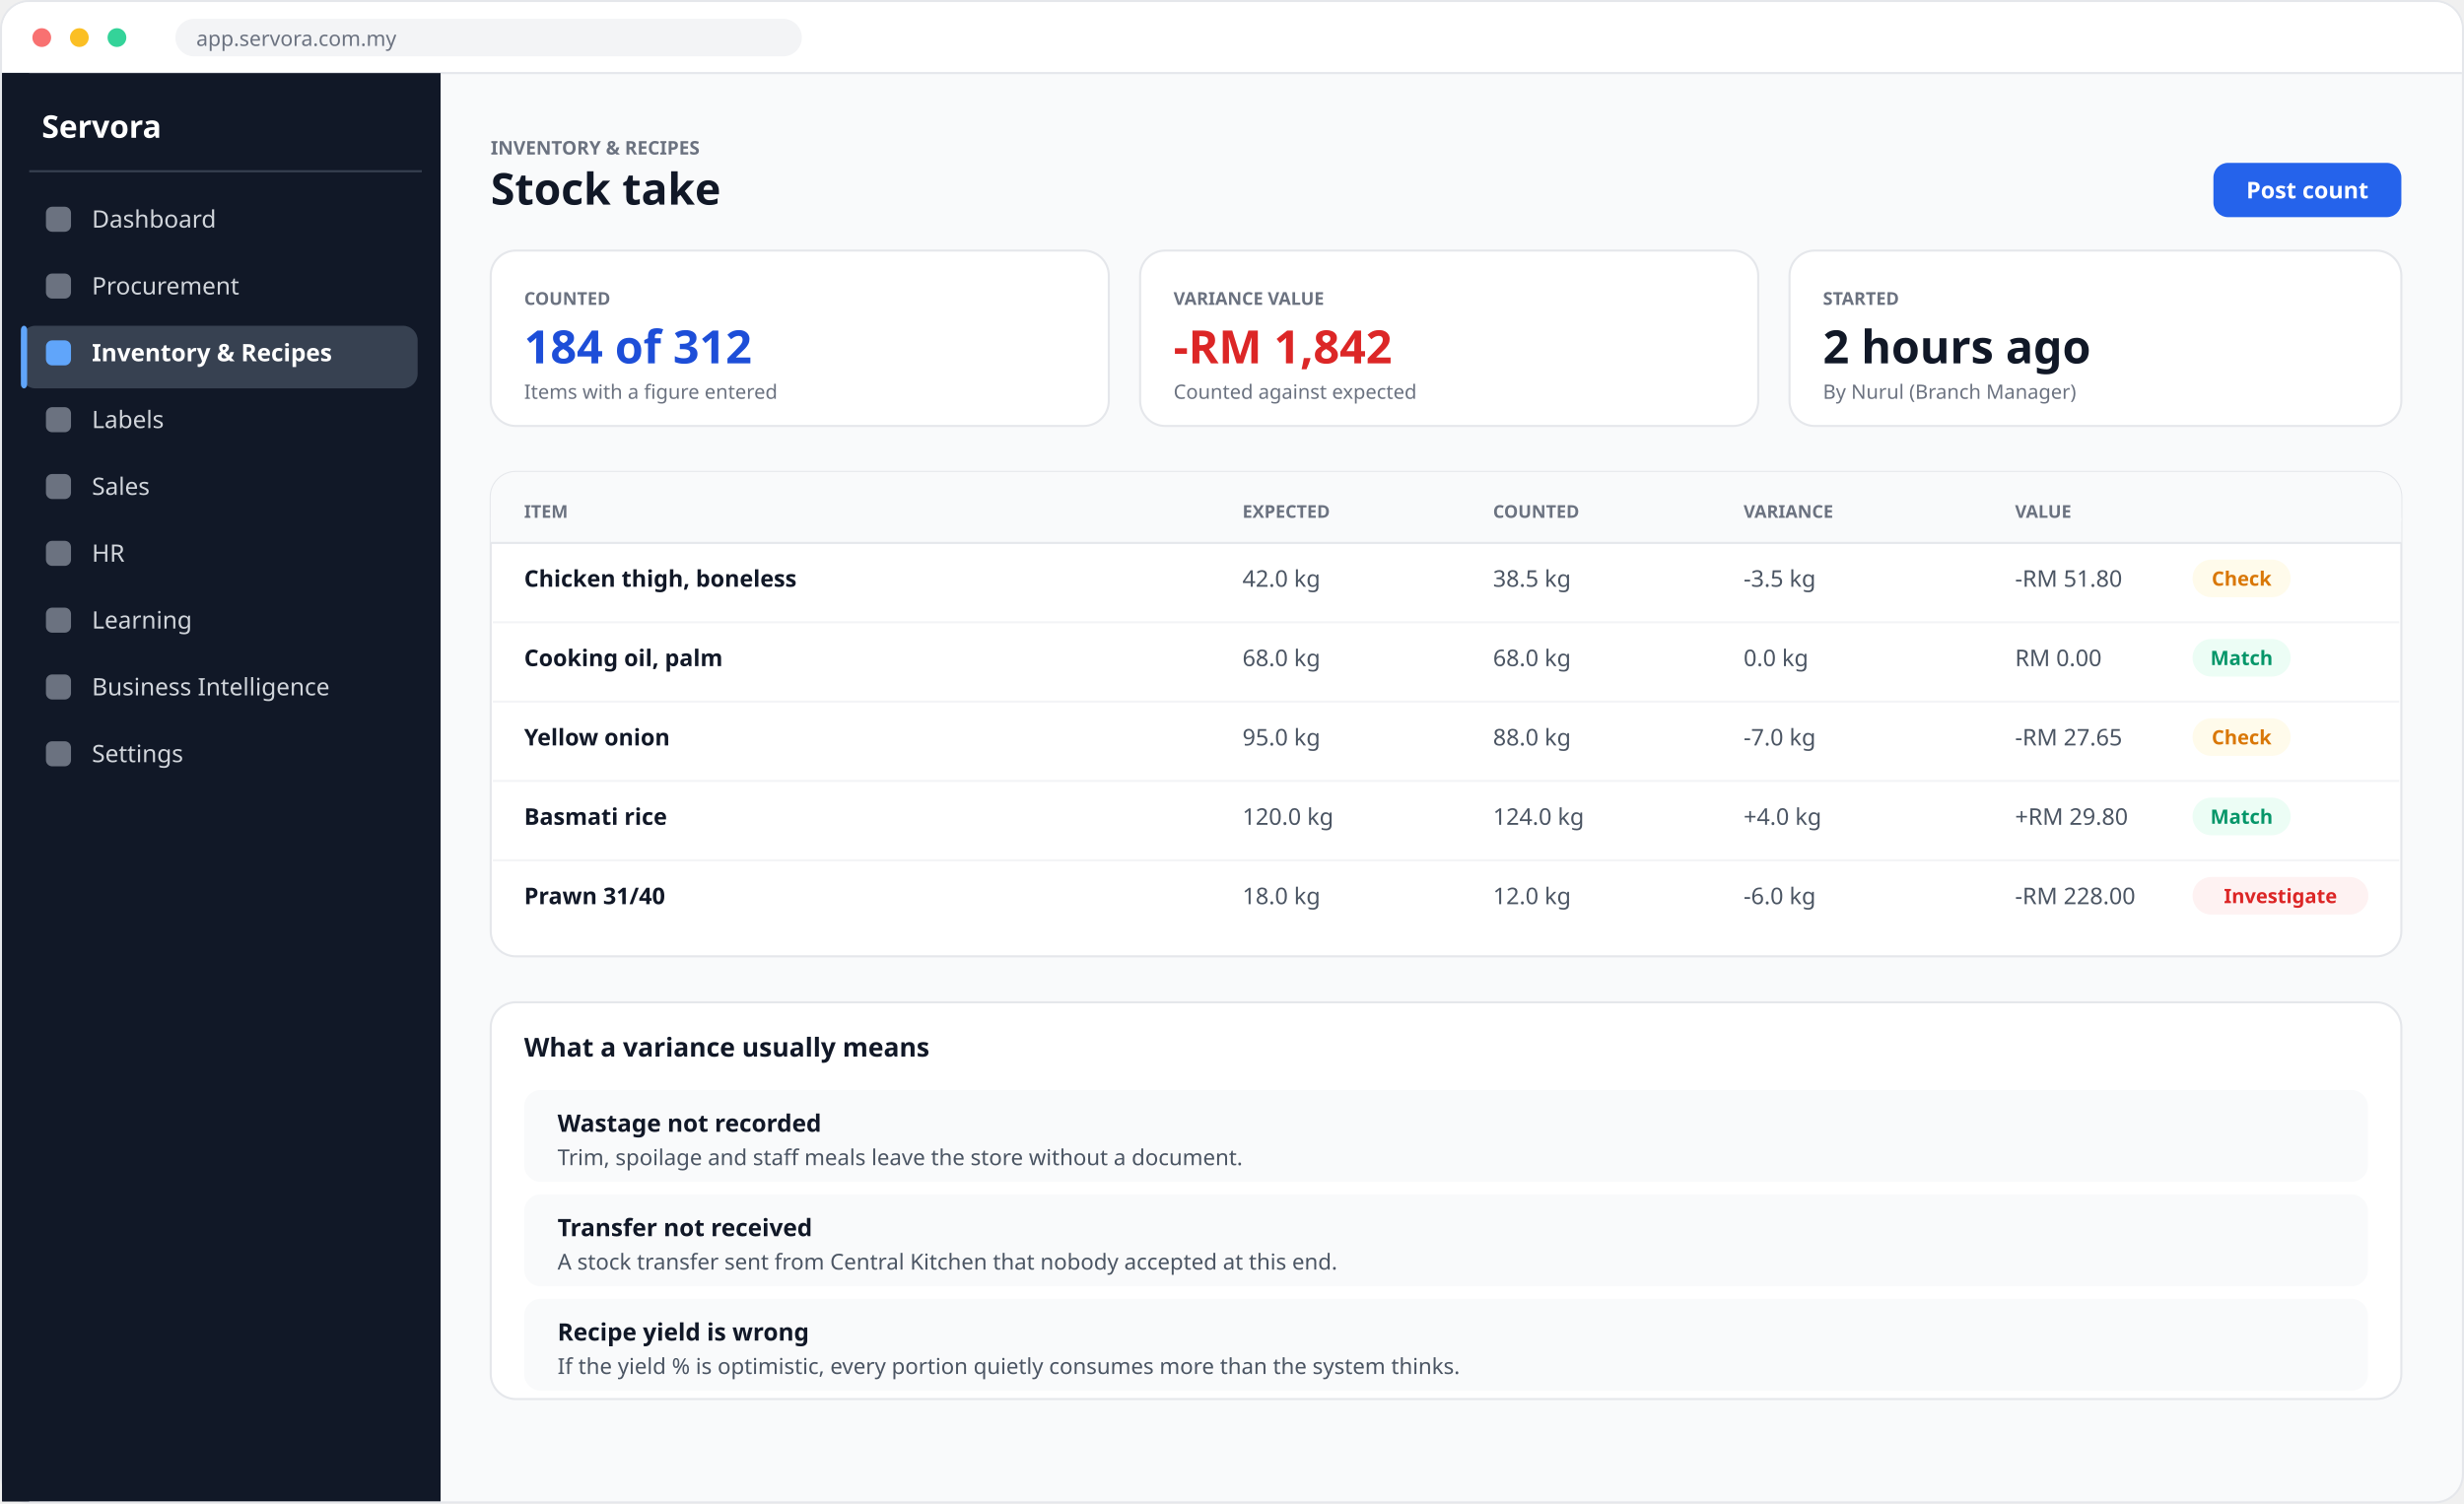
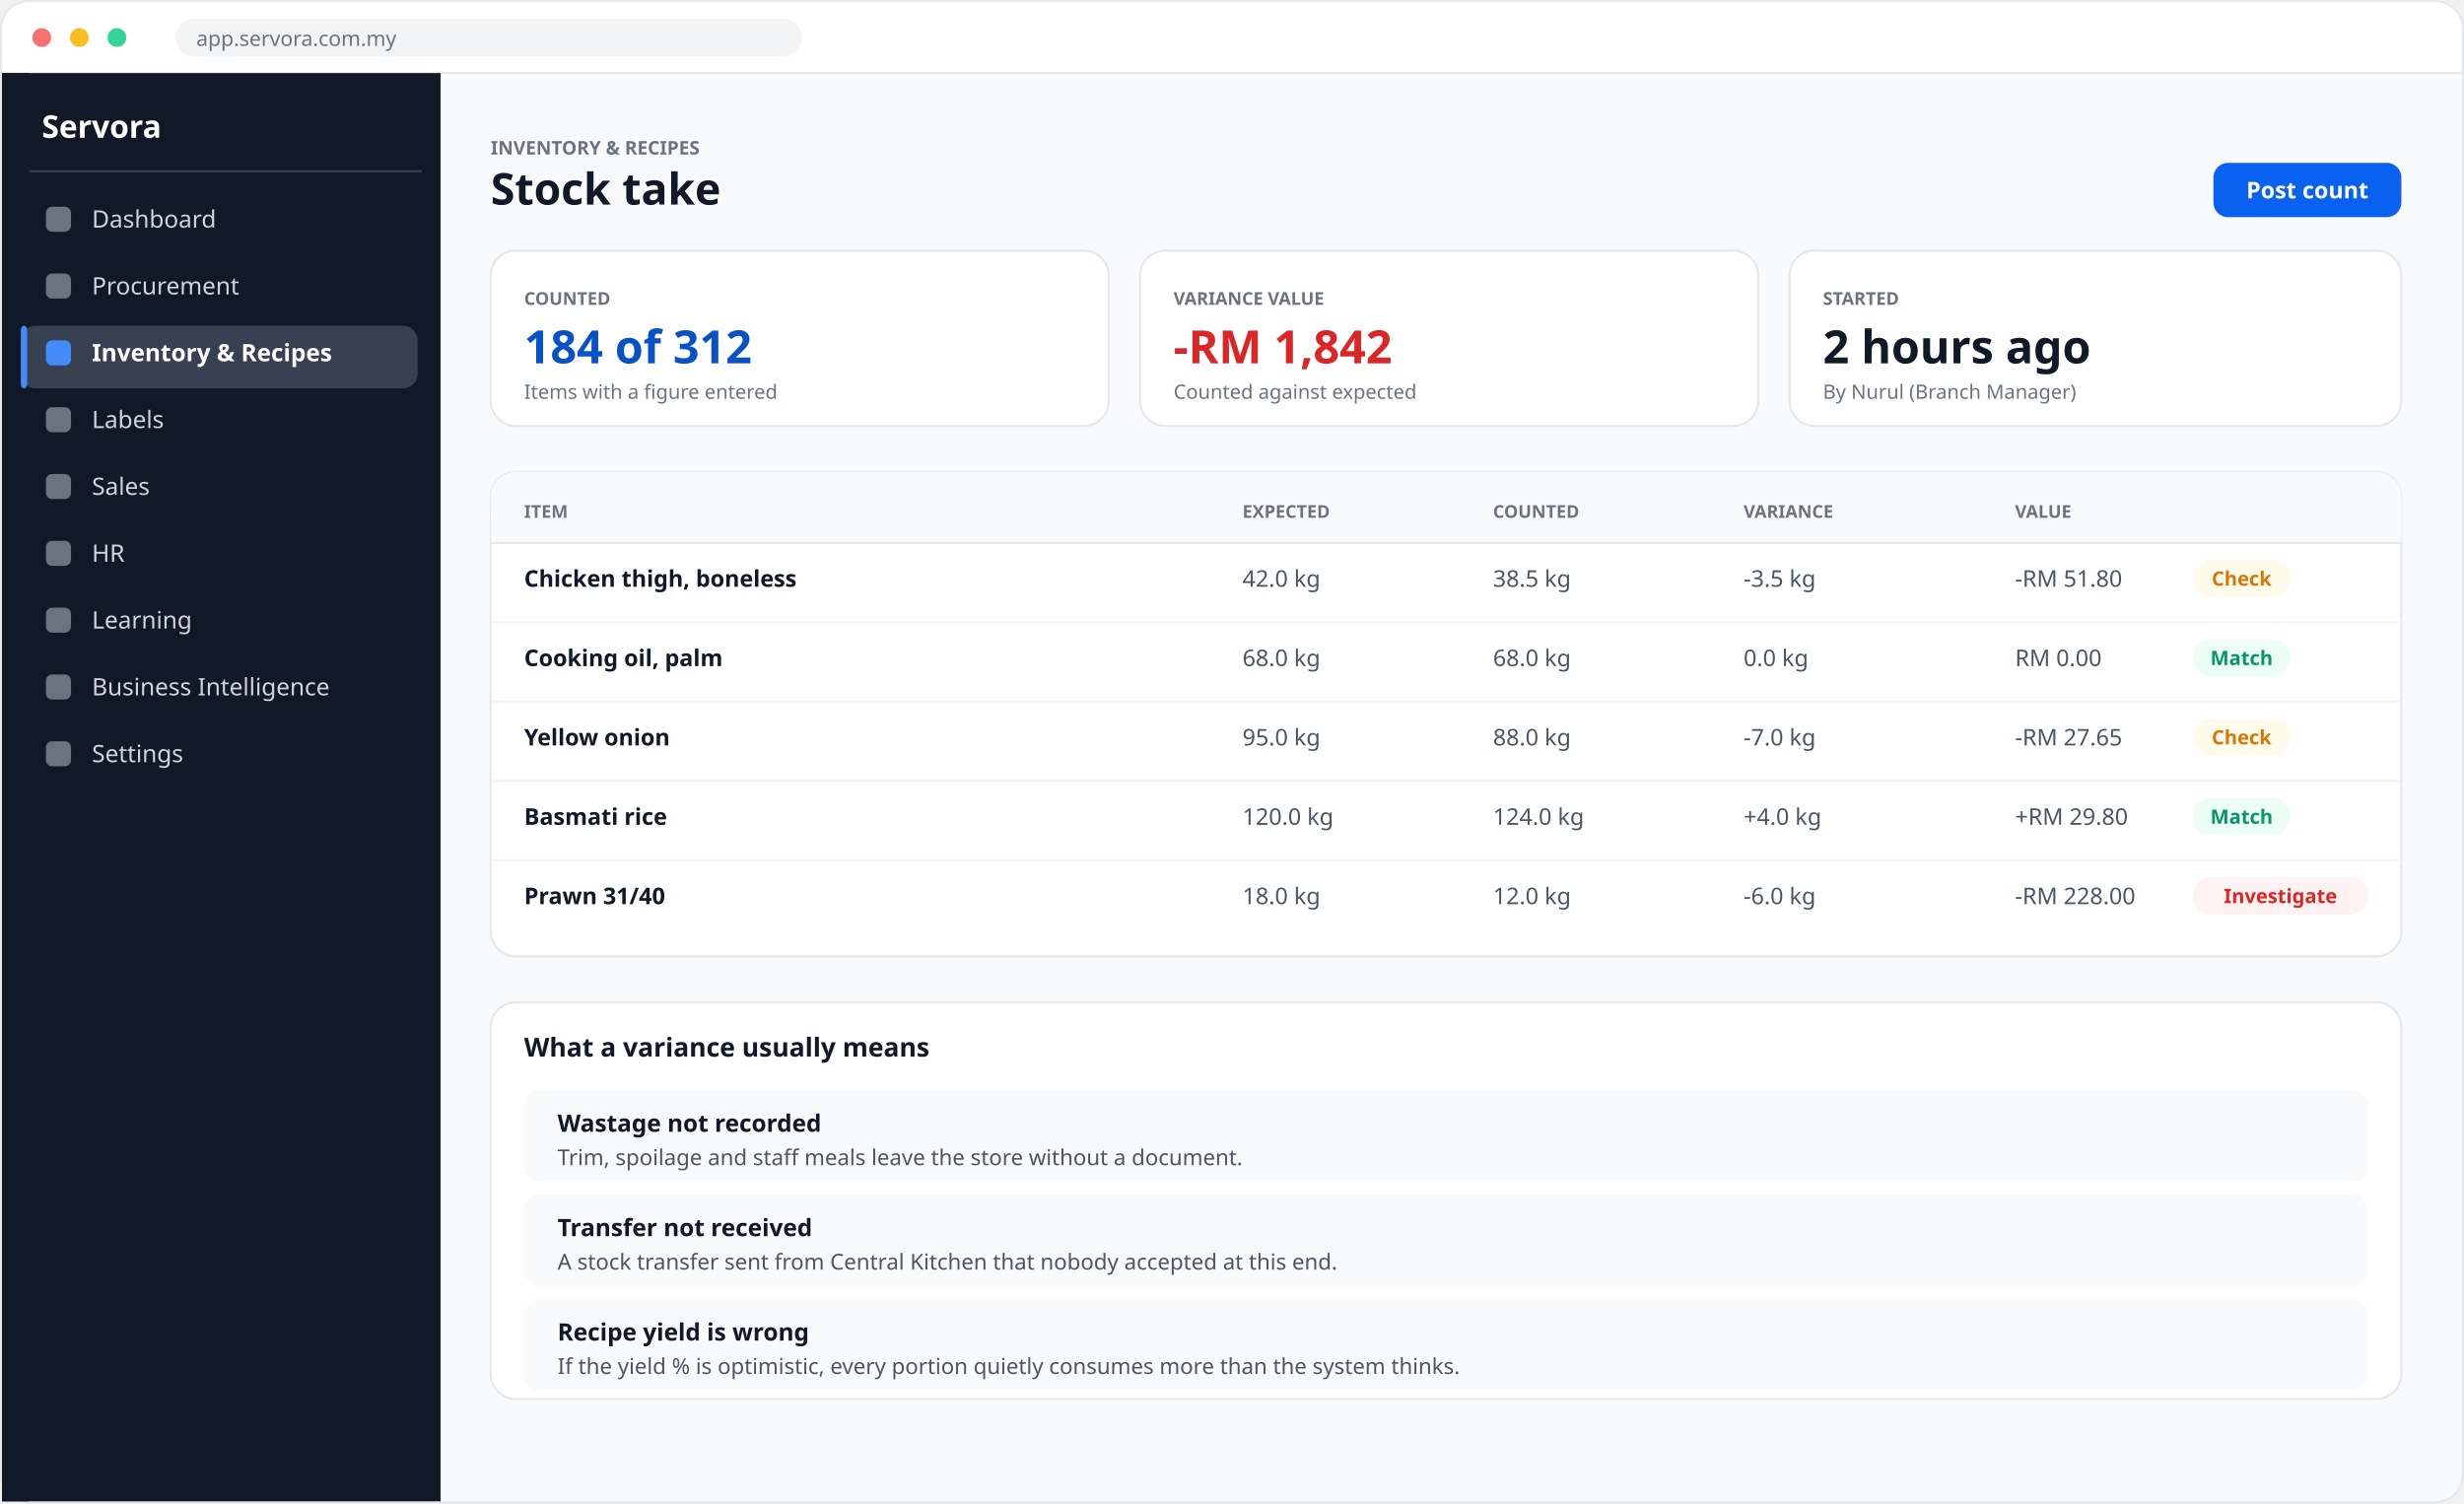
<svg xmlns="http://www.w3.org/2000/svg" viewBox="0 0 1180 720" width="1180" height="720" role="img">
  <rect x="0" y="0" width="1180" height="720" rx="14" fill="#e5e7eb" />
  <rect x="1" y="1" width="1178" height="718" rx="13" fill="#f9fafb" />
  <rect x="1" y="1" width="1178" height="34" rx="13" fill="#ffffff" />
  <rect x="1" y="24" width="1178" height="11" rx="0" fill="#ffffff" />
  <line x1="1" y1="35" x2="1179" y2="35" stroke="#e5e7eb" stroke-width="1" />
  <circle cx="20" cy="18" r="4.5" fill="#f87171" />
  <circle cx="38" cy="18" r="4.5" fill="#fbbf24" />
  <circle cx="56" cy="18" r="4.5" fill="#34d399" />
  <rect x="84" y="9" width="300" height="18" rx="9" fill="#f3f4f6" />
  <text x="94" y="22" font-family="Figtree, ui-sans-serif, system-ui, sans-serif" font-size="10" font-weight="400" fill="#6b7280" text-anchor="start">app.servora.com.my</text>
  <rect x="1" y="35" width="210" height="684" rx="0" fill="#111827" />
  <rect x="1" y="35" width="13" height="684" rx="0" fill="#111827" />
  <text x="20" y="66" font-family="Figtree, ui-sans-serif, system-ui, sans-serif" font-size="15" font-weight="700" fill="#ffffff" text-anchor="start">Servora</text>
  <line x1="14" y1="82" x2="202" y2="82" stroke="#374151" stroke-width="1" />
  <rect x="22" y="99" width="12" height="12" rx="3" fill="#6b7280" />
  <text x="44" y="109" font-family="Figtree, ui-sans-serif, system-ui, sans-serif" font-size="11.5" font-weight="400" fill="#d1d5db" text-anchor="start">Dashboard</text>
  <rect x="22" y="131" width="12" height="12" rx="3" fill="#6b7280" />
  <text x="44" y="141" font-family="Figtree, ui-sans-serif, system-ui, sans-serif" font-size="11.5" font-weight="400" fill="#d1d5db" text-anchor="start">Procurement</text>
  <rect x="10" y="156" width="190" height="30" rx="7" fill="#374151" />
-   <rect x="10" y="156" width="3" height="30" rx="2" fill="#60a5fa" />
-   <rect x="22" y="163" width="12" height="12" rx="3" fill="#60a5fa" />
+   <rect x="10" y="156" width="3" height="30" rx="2" fill="#458bf9" />
+   <rect x="22" y="163" width="12" height="12" rx="3" fill="#458bf9" />
  <text x="44" y="173" font-family="Figtree, ui-sans-serif, system-ui, sans-serif" font-size="11.5" font-weight="600" fill="#ffffff" text-anchor="start">Inventory &amp; Recipes</text>
  <rect x="22" y="195" width="12" height="12" rx="3" fill="#6b7280" />
  <text x="44" y="205" font-family="Figtree, ui-sans-serif, system-ui, sans-serif" font-size="11.5" font-weight="400" fill="#d1d5db" text-anchor="start">Labels</text>
  <rect x="22" y="227" width="12" height="12" rx="3" fill="#6b7280" />
  <text x="44" y="237" font-family="Figtree, ui-sans-serif, system-ui, sans-serif" font-size="11.5" font-weight="400" fill="#d1d5db" text-anchor="start">Sales</text>
  <rect x="22" y="259" width="12" height="12" rx="3" fill="#6b7280" />
  <text x="44" y="269" font-family="Figtree, ui-sans-serif, system-ui, sans-serif" font-size="11.5" font-weight="400" fill="#d1d5db" text-anchor="start">HR</text>
  <rect x="22" y="291" width="12" height="12" rx="3" fill="#6b7280" />
  <text x="44" y="301" font-family="Figtree, ui-sans-serif, system-ui, sans-serif" font-size="11.5" font-weight="400" fill="#d1d5db" text-anchor="start">Learning</text>
  <rect x="22" y="323" width="12" height="12" rx="3" fill="#6b7280" />
  <text x="44" y="333" font-family="Figtree, ui-sans-serif, system-ui, sans-serif" font-size="11.5" font-weight="400" fill="#d1d5db" text-anchor="start">Business Intelligence</text>
  <rect x="22" y="355" width="12" height="12" rx="3" fill="#6b7280" />
  <text x="44" y="365" font-family="Figtree, ui-sans-serif, system-ui, sans-serif" font-size="11.5" font-weight="400" fill="#d1d5db" text-anchor="start">Settings</text>
  <text x="235" y="74" font-family="Figtree, ui-sans-serif, system-ui, sans-serif" font-size="9" font-weight="700" fill="#6b7280" text-anchor="start">INVENTORY &amp; RECIPES</text>
  <text x="235" y="98" font-family="Figtree, ui-sans-serif, system-ui, sans-serif" font-size="21" font-weight="700" fill="#111827" text-anchor="start">Stock take</text>
-   <rect x="1060" y="78" width="90" height="26" rx="7" fill="#2563eb" />
+   <rect x="1060" y="78" width="90" height="26" rx="7" fill="#0962ef" />
  <text x="1105" y="95" font-family="Figtree, ui-sans-serif, system-ui, sans-serif" font-size="11" font-weight="600" fill="#ffffff" text-anchor="middle">Post count</text>
  <rect x="235" y="120" width="296" height="84" rx="12" fill="#ffffff" stroke="#e5e7eb" stroke-width="1" />
  <text x="251" y="146" font-family="Figtree, ui-sans-serif, system-ui, sans-serif" font-size="8.5" font-weight="700" fill="#6b7280" text-anchor="start">COUNTED</text>
-   <text x="251" y="174" font-family="Figtree, ui-sans-serif, system-ui, sans-serif" font-size="22" font-weight="700" fill="#1d4ed8" text-anchor="start">184 of 312</text>
+   <text x="251" y="174" font-family="Figtree, ui-sans-serif, system-ui, sans-serif" font-size="22" font-weight="700" fill="#0752c7" text-anchor="start">184 of 312</text>
  <text x="251" y="191" font-family="Figtree, ui-sans-serif, system-ui, sans-serif" font-size="9.5" font-weight="400" fill="#6b7280" text-anchor="start">Items with a figure entered</text>
  <rect x="546" y="120" width="296" height="84" rx="12" fill="#ffffff" stroke="#e5e7eb" stroke-width="1" />
  <text x="562" y="146" font-family="Figtree, ui-sans-serif, system-ui, sans-serif" font-size="8.5" font-weight="700" fill="#6b7280" text-anchor="start">VARIANCE VALUE</text>
  <text x="562" y="174" font-family="Figtree, ui-sans-serif, system-ui, sans-serif" font-size="22" font-weight="700" fill="#dc2626" text-anchor="start">-RM 1,842</text>
  <text x="562" y="191" font-family="Figtree, ui-sans-serif, system-ui, sans-serif" font-size="9.5" font-weight="400" fill="#6b7280" text-anchor="start">Counted against expected</text>
  <rect x="857" y="120" width="293" height="84" rx="12" fill="#ffffff" stroke="#e5e7eb" stroke-width="1" />
  <text x="873" y="146" font-family="Figtree, ui-sans-serif, system-ui, sans-serif" font-size="8.5" font-weight="700" fill="#6b7280" text-anchor="start">STARTED</text>
  <text x="873" y="174" font-family="Figtree, ui-sans-serif, system-ui, sans-serif" font-size="22" font-weight="700" fill="#111827" text-anchor="start">2 hours ago</text>
  <text x="873" y="191" font-family="Figtree, ui-sans-serif, system-ui, sans-serif" font-size="9.5" font-weight="400" fill="#6b7280" text-anchor="start">By Nurul (Branch Manager)</text>
  <rect x="235" y="226" width="915" height="232" rx="12" fill="#ffffff" stroke="#e5e7eb" stroke-width="1" />
  <rect x="235" y="226" width="915" height="34" rx="12" fill="#f9fafb" />
  <rect x="235" y="248" width="915" height="12" rx="0" fill="#f9fafb" />
  <line x1="235" y1="260" x2="1150" y2="260" stroke="#e5e7eb" stroke-width="1" />
  <text x="251" y="248" font-family="Figtree, ui-sans-serif, system-ui, sans-serif" font-size="8.5" font-weight="700" fill="#6b7280" text-anchor="start">ITEM</text>
  <text x="595" y="248" font-family="Figtree, ui-sans-serif, system-ui, sans-serif" font-size="8.5" font-weight="700" fill="#6b7280" text-anchor="start">EXPECTED</text>
  <text x="715" y="248" font-family="Figtree, ui-sans-serif, system-ui, sans-serif" font-size="8.5" font-weight="700" fill="#6b7280" text-anchor="start">COUNTED</text>
  <text x="835" y="248" font-family="Figtree, ui-sans-serif, system-ui, sans-serif" font-size="8.5" font-weight="700" fill="#6b7280" text-anchor="start">VARIANCE</text>
  <text x="965" y="248" font-family="Figtree, ui-sans-serif, system-ui, sans-serif" font-size="8.5" font-weight="700" fill="#6b7280" text-anchor="start">VALUE</text>
  <text x="251" y="281" font-family="Figtree, ui-sans-serif, system-ui, sans-serif" font-size="11" font-weight="600" fill="#111827" text-anchor="start">Chicken thigh, boneless</text>
  <text x="595" y="281" font-family="Figtree, ui-sans-serif, system-ui, sans-serif" font-size="11" font-weight="400" fill="#4b5563" text-anchor="start">42.0 kg</text>
  <text x="715" y="281" font-family="Figtree, ui-sans-serif, system-ui, sans-serif" font-size="11" font-weight="400" fill="#4b5563" text-anchor="start">38.5 kg</text>
  <text x="835" y="281" font-family="Figtree, ui-sans-serif, system-ui, sans-serif" font-size="11" font-weight="400" fill="#4b5563" text-anchor="start">-3.5 kg</text>
  <text x="965" y="281" font-family="Figtree, ui-sans-serif, system-ui, sans-serif" font-size="11" font-weight="400" fill="#4b5563" text-anchor="start">-RM 51.80</text>
  <rect x="1050" y="268" width="47" height="18" rx="9" fill="#fffbeb" />
  <text x="1073.5" y="280.5" font-family="Figtree, ui-sans-serif, system-ui, sans-serif" font-size="9.5" font-weight="600" fill="#d97706" text-anchor="middle">Check</text>
  <line x1="236" y1="298" x2="1149" y2="298" stroke="#f3f4f6" stroke-width="1" />
  <text x="251" y="319" font-family="Figtree, ui-sans-serif, system-ui, sans-serif" font-size="11" font-weight="600" fill="#111827" text-anchor="start">Cooking oil, palm</text>
  <text x="595" y="319" font-family="Figtree, ui-sans-serif, system-ui, sans-serif" font-size="11" font-weight="400" fill="#4b5563" text-anchor="start">68.0 kg</text>
  <text x="715" y="319" font-family="Figtree, ui-sans-serif, system-ui, sans-serif" font-size="11" font-weight="400" fill="#4b5563" text-anchor="start">68.0 kg</text>
  <text x="835" y="319" font-family="Figtree, ui-sans-serif, system-ui, sans-serif" font-size="11" font-weight="400" fill="#4b5563" text-anchor="start">0.0 kg</text>
  <text x="965" y="319" font-family="Figtree, ui-sans-serif, system-ui, sans-serif" font-size="11" font-weight="400" fill="#4b5563" text-anchor="start">RM 0.00</text>
  <rect x="1050" y="306" width="47" height="18" rx="9" fill="#ecfdf5" />
  <text x="1073.5" y="318.5" font-family="Figtree, ui-sans-serif, system-ui, sans-serif" font-size="9.5" font-weight="600" fill="#059669" text-anchor="middle">Match</text>
  <line x1="236" y1="336" x2="1149" y2="336" stroke="#f3f4f6" stroke-width="1" />
  <text x="251" y="357" font-family="Figtree, ui-sans-serif, system-ui, sans-serif" font-size="11" font-weight="600" fill="#111827" text-anchor="start">Yellow onion</text>
  <text x="595" y="357" font-family="Figtree, ui-sans-serif, system-ui, sans-serif" font-size="11" font-weight="400" fill="#4b5563" text-anchor="start">95.0 kg</text>
  <text x="715" y="357" font-family="Figtree, ui-sans-serif, system-ui, sans-serif" font-size="11" font-weight="400" fill="#4b5563" text-anchor="start">88.0 kg</text>
  <text x="835" y="357" font-family="Figtree, ui-sans-serif, system-ui, sans-serif" font-size="11" font-weight="400" fill="#4b5563" text-anchor="start">-7.0 kg</text>
  <text x="965" y="357" font-family="Figtree, ui-sans-serif, system-ui, sans-serif" font-size="11" font-weight="400" fill="#4b5563" text-anchor="start">-RM 27.65</text>
  <rect x="1050" y="344" width="47" height="18" rx="9" fill="#fffbeb" />
  <text x="1073.5" y="356.5" font-family="Figtree, ui-sans-serif, system-ui, sans-serif" font-size="9.5" font-weight="600" fill="#d97706" text-anchor="middle">Check</text>
  <line x1="236" y1="374" x2="1149" y2="374" stroke="#f3f4f6" stroke-width="1" />
  <text x="251" y="395" font-family="Figtree, ui-sans-serif, system-ui, sans-serif" font-size="11" font-weight="600" fill="#111827" text-anchor="start">Basmati rice</text>
  <text x="595" y="395" font-family="Figtree, ui-sans-serif, system-ui, sans-serif" font-size="11" font-weight="400" fill="#4b5563" text-anchor="start">120.0 kg</text>
  <text x="715" y="395" font-family="Figtree, ui-sans-serif, system-ui, sans-serif" font-size="11" font-weight="400" fill="#4b5563" text-anchor="start">124.0 kg</text>
  <text x="835" y="395" font-family="Figtree, ui-sans-serif, system-ui, sans-serif" font-size="11" font-weight="400" fill="#4b5563" text-anchor="start">+4.0 kg</text>
  <text x="965" y="395" font-family="Figtree, ui-sans-serif, system-ui, sans-serif" font-size="11" font-weight="400" fill="#4b5563" text-anchor="start">+RM 29.80</text>
  <rect x="1050" y="382" width="47" height="18" rx="9" fill="#ecfdf5" />
  <text x="1073.5" y="394.5" font-family="Figtree, ui-sans-serif, system-ui, sans-serif" font-size="9.5" font-weight="600" fill="#059669" text-anchor="middle">Match</text>
  <line x1="236" y1="412" x2="1149" y2="412" stroke="#f3f4f6" stroke-width="1" />
  <text x="251" y="433" font-family="Figtree, ui-sans-serif, system-ui, sans-serif" font-size="11" font-weight="600" fill="#111827" text-anchor="start">Prawn 31/40</text>
  <text x="595" y="433" font-family="Figtree, ui-sans-serif, system-ui, sans-serif" font-size="11" font-weight="400" fill="#4b5563" text-anchor="start">18.0 kg</text>
  <text x="715" y="433" font-family="Figtree, ui-sans-serif, system-ui, sans-serif" font-size="11" font-weight="400" fill="#4b5563" text-anchor="start">12.0 kg</text>
  <text x="835" y="433" font-family="Figtree, ui-sans-serif, system-ui, sans-serif" font-size="11" font-weight="400" fill="#4b5563" text-anchor="start">-6.0 kg</text>
  <text x="965" y="433" font-family="Figtree, ui-sans-serif, system-ui, sans-serif" font-size="11" font-weight="400" fill="#4b5563" text-anchor="start">-RM 228.00</text>
  <rect x="1050" y="420" width="84.2" height="18" rx="9" fill="#fef2f2" />
  <text x="1092.1" y="432.5" font-family="Figtree, ui-sans-serif, system-ui, sans-serif" font-size="9.5" font-weight="600" fill="#dc2626" text-anchor="middle">Investigate</text>
  <rect x="235" y="480" width="915" height="190" rx="12" fill="#ffffff" stroke="#e5e7eb" stroke-width="1" />
  <text x="251" y="506" font-family="Figtree, ui-sans-serif, system-ui, sans-serif" font-size="12.5" font-weight="700" fill="#111827" text-anchor="start">What a variance usually means</text>
  <rect x="251" y="522" width="883" height="44" rx="8" fill="#f9fafb" />
  <text x="267" y="542" font-family="Figtree, ui-sans-serif, system-ui, sans-serif" font-size="11.5" font-weight="700" fill="#111827" text-anchor="start">Wastage not recorded</text>
  <text x="267" y="558" font-family="Figtree, ui-sans-serif, system-ui, sans-serif" font-size="10.5" font-weight="400" fill="#4b5563" text-anchor="start">Trim, spoilage and staff meals leave the store without a document.</text>
  <rect x="251" y="572" width="883" height="44" rx="8" fill="#f9fafb" />
  <text x="267" y="592" font-family="Figtree, ui-sans-serif, system-ui, sans-serif" font-size="11.5" font-weight="700" fill="#111827" text-anchor="start">Transfer not received</text>
  <text x="267" y="608" font-family="Figtree, ui-sans-serif, system-ui, sans-serif" font-size="10.5" font-weight="400" fill="#4b5563" text-anchor="start">A stock transfer sent from Central Kitchen that nobody accepted at this end.</text>
  <rect x="251" y="622" width="883" height="44" rx="8" fill="#f9fafb" />
  <text x="267" y="642" font-family="Figtree, ui-sans-serif, system-ui, sans-serif" font-size="11.5" font-weight="700" fill="#111827" text-anchor="start">Recipe yield is wrong</text>
  <text x="267" y="658" font-family="Figtree, ui-sans-serif, system-ui, sans-serif" font-size="10.5" font-weight="400" fill="#4b5563" text-anchor="start">If the yield % is optimistic, every portion quietly consumes more than the system thinks.</text>
</svg>
